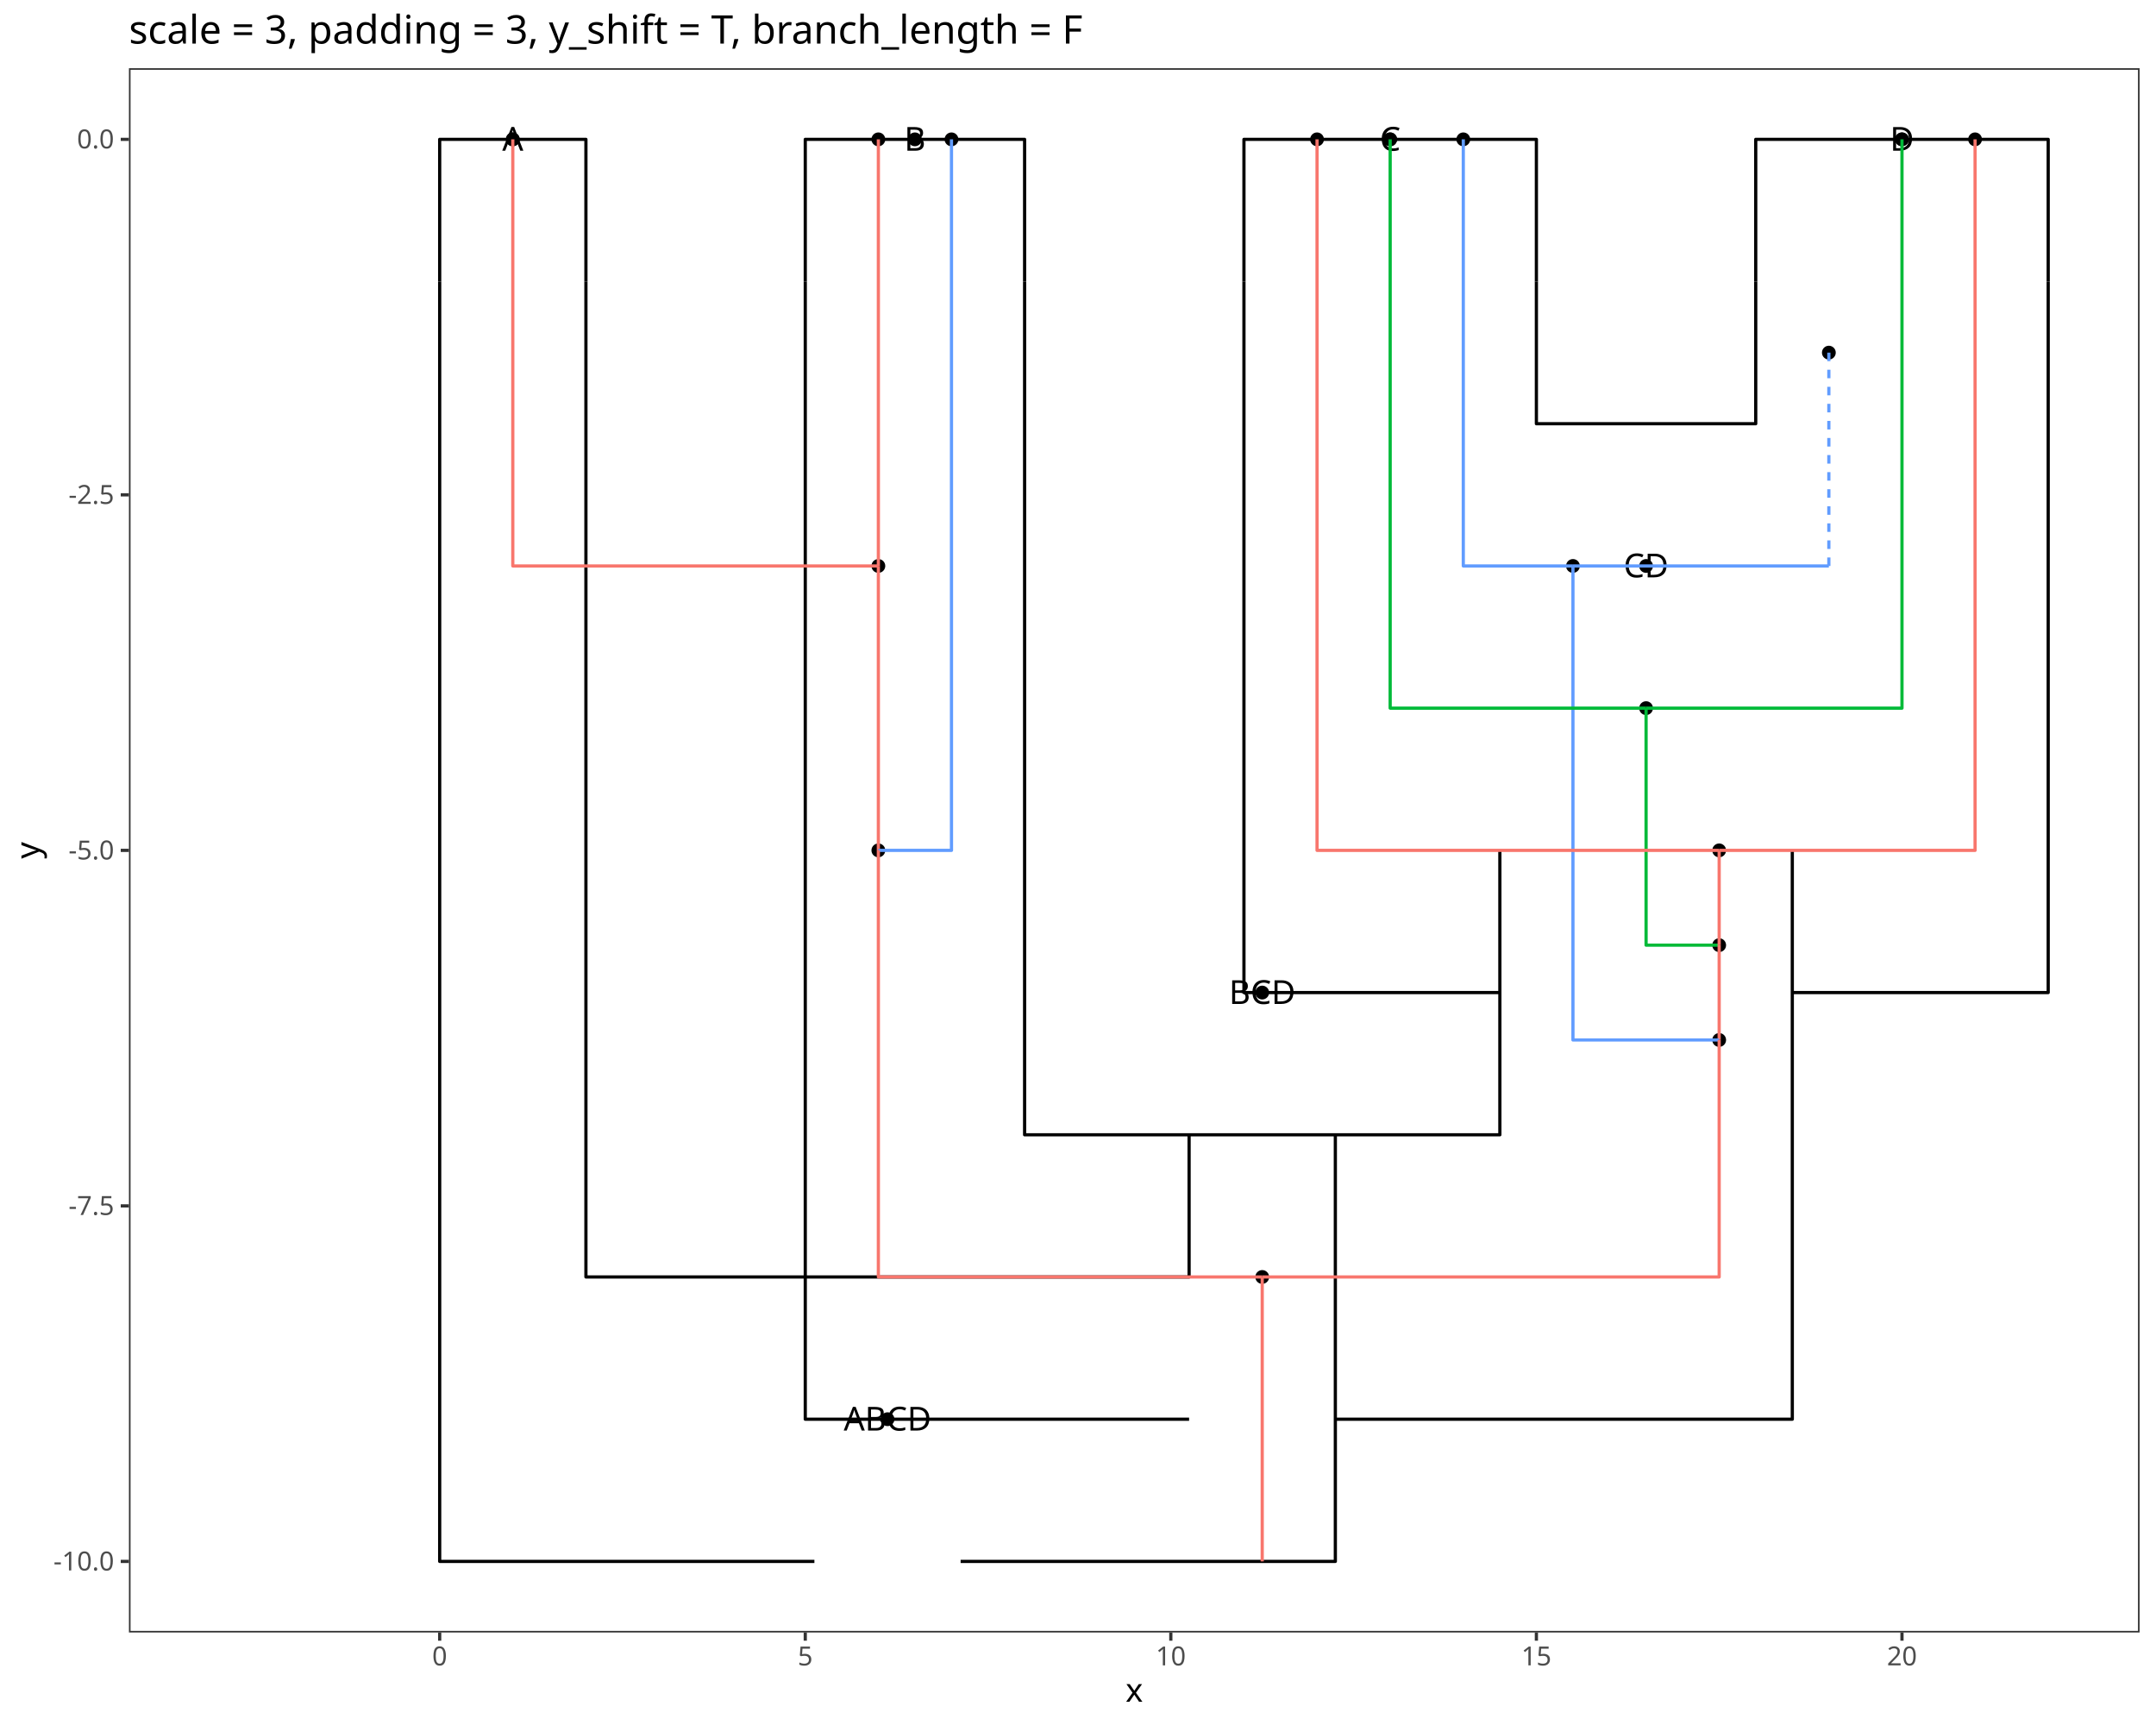
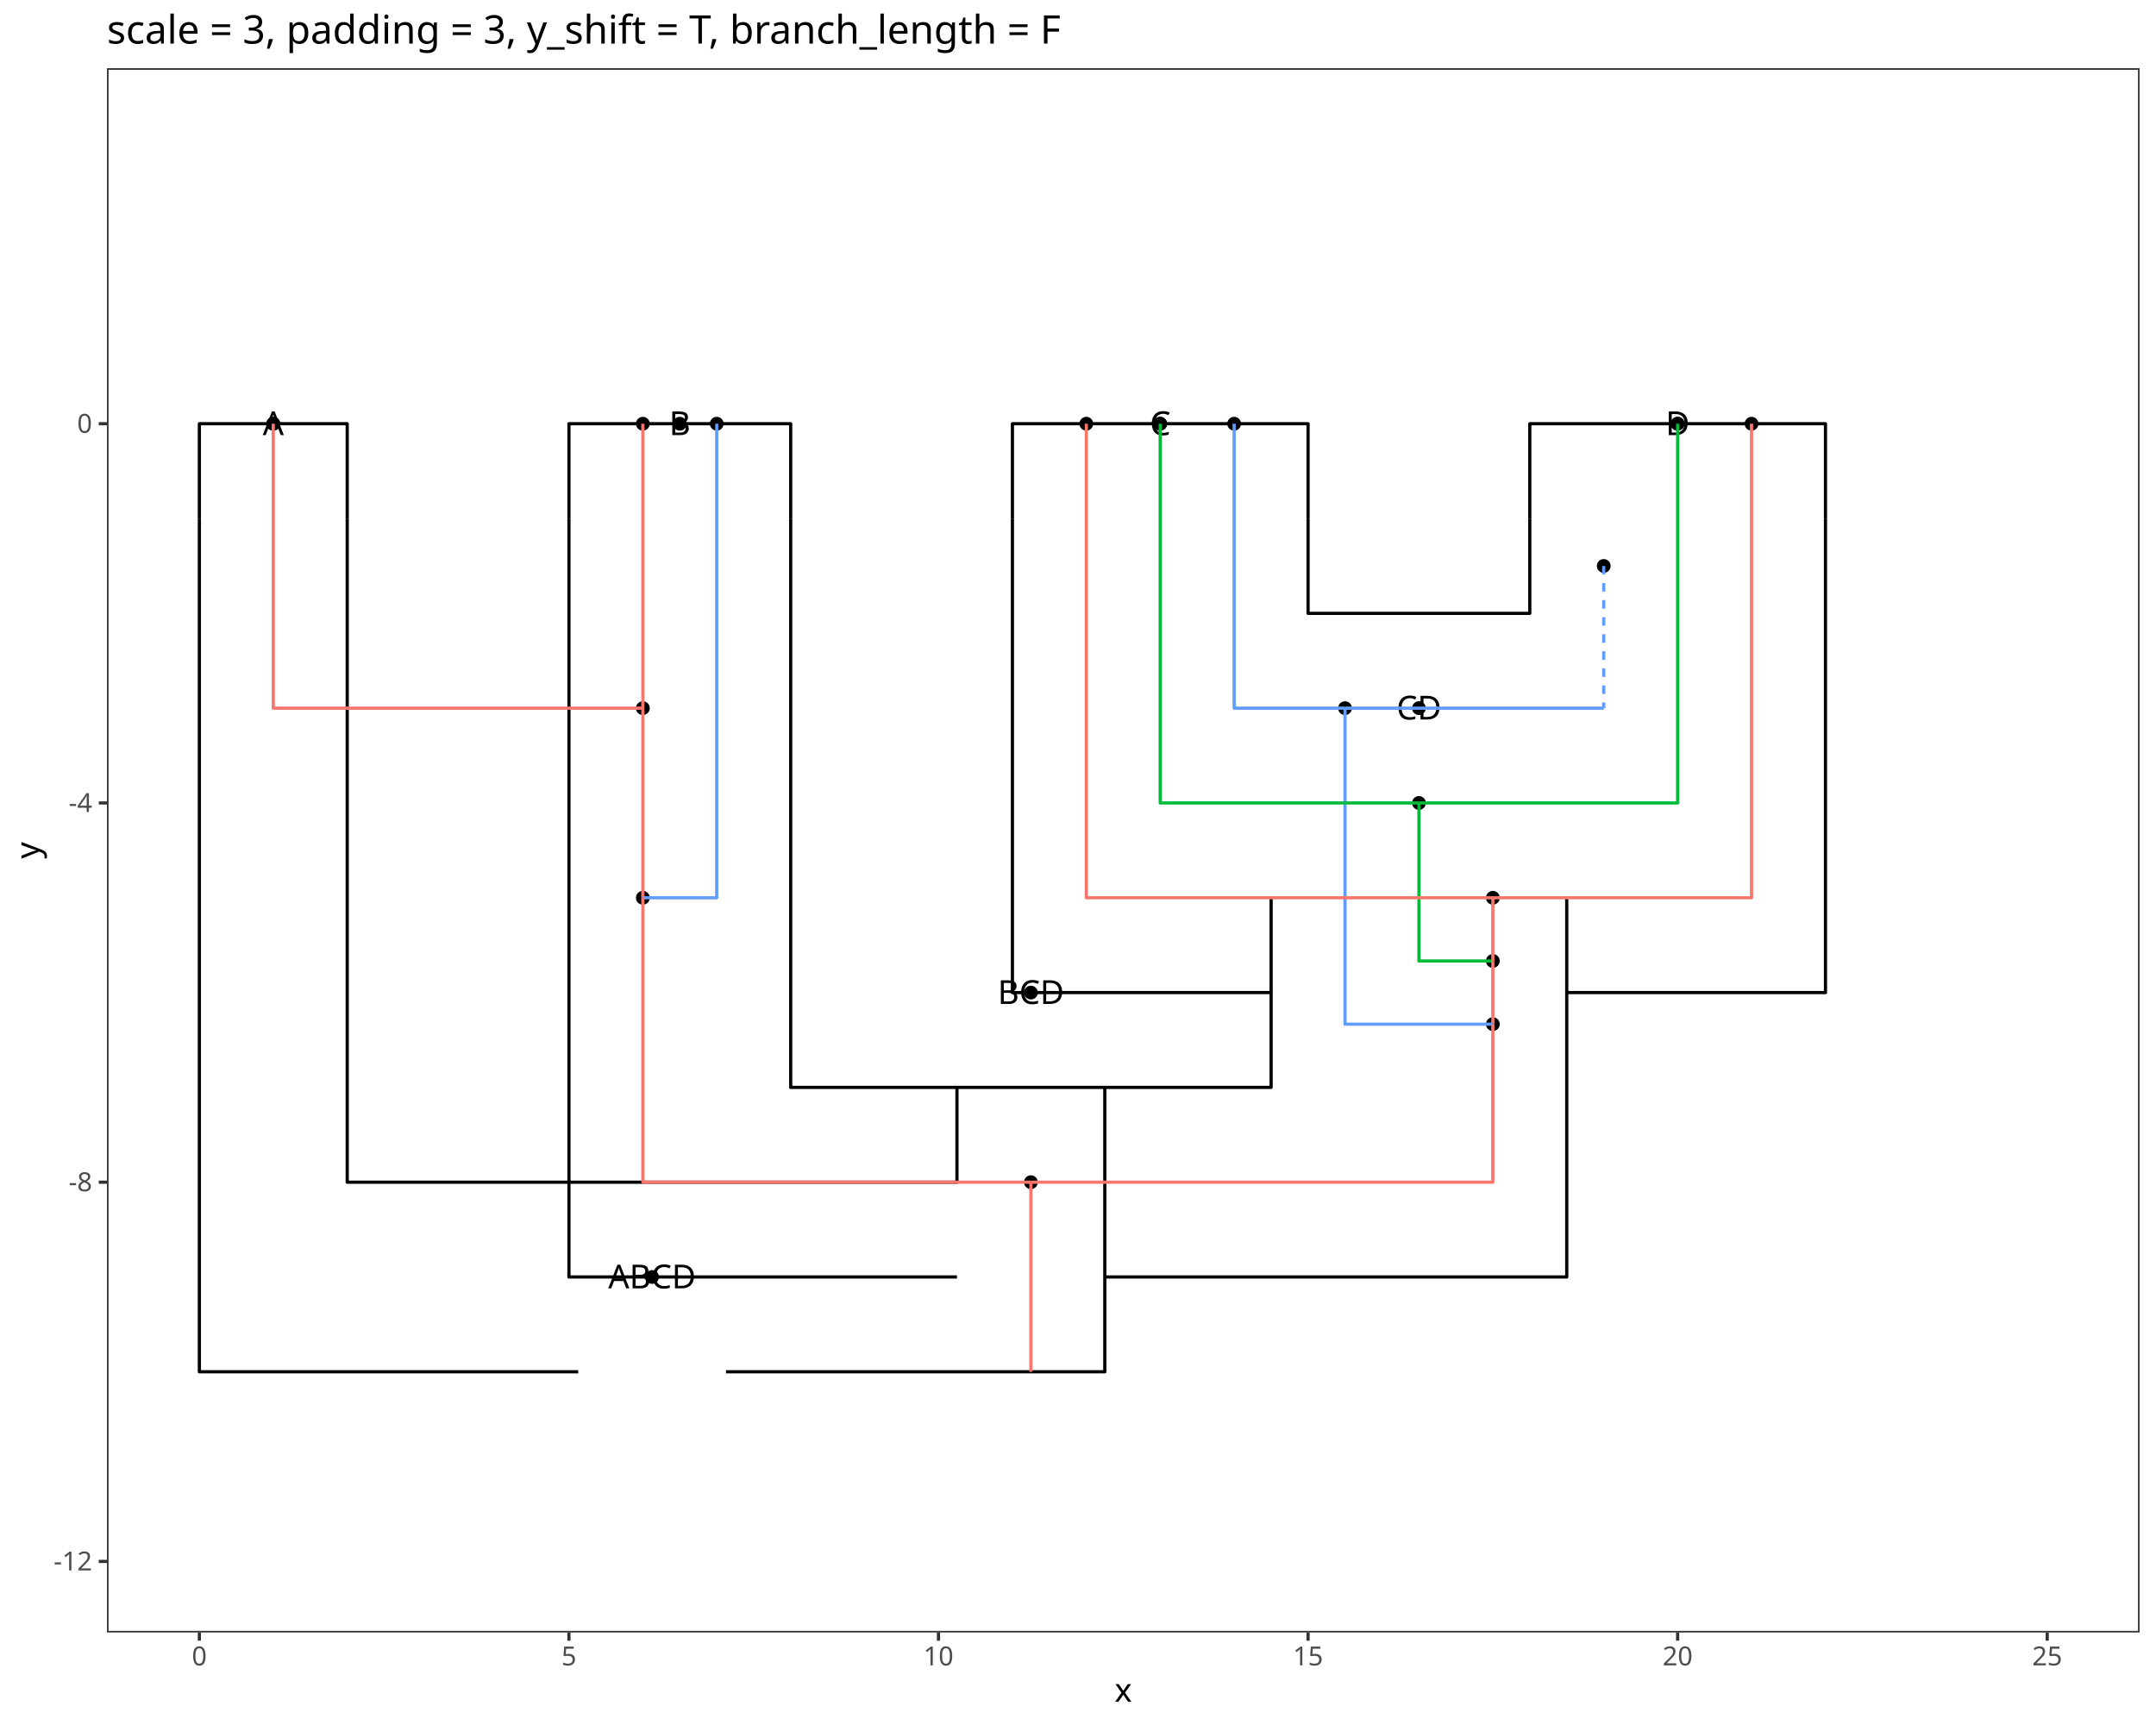
<svg xmlns="http://www.w3.org/2000/svg" class="svglite" data-engine-version="2.0" width="720.00pt" height="576.00pt" viewBox="0 0 720.00 576.00">
  <defs>
    <style type="text/css">
    .svglite line, .svglite polyline, .svglite polygon, .svglite path, .svglite rect, .svglite circle {
      fill: none;
      stroke: #000000;
      stroke-linecap: round;
      stroke-linejoin: round;
      stroke-miterlimit: 10.00;
    }
  </style>
  </defs>
  <rect width="100%" height="100%" style="stroke: none; fill: #FFFFFF;" />
  <defs>
    <clipPath id="cpMC4wMHw3MjAuMDB8MC4wMHw1NzYuMDA=">
      <rect x="0.00" y="0.00" width="720.00" height="576.00" />
    </clipPath>
  </defs>
  <g clip-path="url(#cpMC4wMHw3MjAuMDB8MC4wMHw1NzYuMDA=)">
    <rect x="0.00" y="0.00" width="720.00" height="576.00" style="stroke-width: 1.07; stroke: #FFFFFF; fill: #FFFFFF;" />
  </g>
  <defs>
-     <clipPath id="cpNDMuMDZ8NzE0LjUyfDIyLjc4fDU0NS4xMQ==">
-       <rect x="43.06" y="22.78" width="671.46" height="522.33" />
+     <clipPath id="cpMzUuNzJ8NzE0LjUyfDIyLjc4fDU0NS4xMQ==">
+       <rect x="35.72" y="22.78" width="678.80" height="522.33" />
    </clipPath>
  </defs>
-   <g clip-path="url(#cpNDMuMDZ8NzE0LjUyfDIyLjc4fDU0NS4xMQ==)">
-     <rect x="43.06" y="22.78" width="671.46" height="522.33" style="stroke-width: 1.07; stroke: none; fill: #FFFFFF;" />
-     <polyline points="146.83,94.01 146.83,46.53 195.67,46.53 195.67,94.01 " style="stroke-width: 1.07; stroke-linecap: butt;" />
-     <polyline points="195.67,94.01 195.67,426.40 397.10,426.40 397.10,378.92 " style="stroke-width: 1.07; stroke-linecap: butt;" />
-     <polyline points="146.83,94.01 146.83,521.37 271.97,521.37 " style="stroke-width: 1.07; stroke-linecap: butt;" />
-     <polyline points="320.80,521.37 445.94,521.37 445.94,378.92 " style="stroke-width: 1.07; stroke-linecap: butt;" />
-     <polyline points="268.92,94.01 268.92,46.53 342.17,46.53 342.17,94.01 " style="stroke-width: 1.07; stroke-linecap: butt;" />
-     <polyline points="342.17,94.01 342.17,378.92 500.88,378.92 500.88,283.95 " style="stroke-width: 1.07; stroke-linecap: butt;" />
-     <polyline points="268.92,94.01 268.92,473.89 397.10,473.89 " style="stroke-width: 1.07; stroke-linecap: butt;" />
-     <polyline points="445.94,473.89 598.54,473.89 598.54,283.95 " style="stroke-width: 1.07; stroke-linecap: butt;" />
-     <polyline points="415.42,94.01 415.42,46.53 513.08,46.53 513.08,94.01 " style="stroke-width: 1.07; stroke-linecap: butt;" />
-     <polyline points="513.08,94.01 513.08,141.49 586.33,141.49 586.33,94.01 " style="stroke-width: 1.07; stroke-linecap: butt;" />
-     <polyline points="415.42,94.01 415.42,331.43 500.88,331.43 " style="stroke-width: 1.07; stroke-linecap: butt;" />
-     <polyline points="598.54,331.43 684.00,331.43 684.00,94.01 " style="stroke-width: 1.07; stroke-linecap: butt;" />
-     <polyline points="586.33,94.01 586.33,46.53 684.00,46.53 684.00,94.01 " style="stroke-width: 1.07; stroke-linecap: butt;" />
-     <circle cx="296.39" cy="473.89" r="1.95" style="stroke-width: 0.71; fill: #000000;" />
-     <circle cx="171.25" cy="46.53" r="1.95" style="stroke-width: 0.71; fill: #000000;" />
-     <circle cx="421.52" cy="331.43" r="1.95" style="stroke-width: 0.71; fill: #000000;" />
-     <circle cx="305.54" cy="46.53" r="1.95" style="stroke-width: 0.71; fill: #000000;" />
-     <circle cx="549.71" cy="188.98" r="1.95" style="stroke-width: 0.71; fill: #000000;" />
-     <circle cx="464.25" cy="46.53" r="1.95" style="stroke-width: 0.71; fill: #000000;" />
-     <circle cx="635.17" cy="46.53" r="1.95" style="stroke-width: 0.71; fill: #000000;" />
-     <text x="296.39" y="477.68" text-anchor="middle" style="font-size: 11.04px; font-family: sans;" textLength="30.68px" lengthAdjust="spacingAndGlyphs">ABCD</text>
-     <text x="171.25" y="50.32" text-anchor="middle" style="font-size: 11.04px; font-family: sans;" textLength="7.37px" lengthAdjust="spacingAndGlyphs">A</text>
-     <text x="421.52" y="335.23" text-anchor="middle" style="font-size: 11.04px; font-family: sans;" textLength="23.32px" lengthAdjust="spacingAndGlyphs">BCD</text>
-     <text x="305.54" y="50.32" text-anchor="middle" style="font-size: 11.04px; font-family: sans;" textLength="7.37px" lengthAdjust="spacingAndGlyphs">B</text>
-     <text x="549.71" y="192.78" text-anchor="middle" style="font-size: 11.04px; font-family: sans;" textLength="15.95px" lengthAdjust="spacingAndGlyphs">CD</text>
-     <text x="464.25" y="50.32" text-anchor="middle" style="font-size: 11.04px; font-family: sans;" textLength="7.98px" lengthAdjust="spacingAndGlyphs">C</text>
-     <text x="635.17" y="50.32" text-anchor="middle" style="font-size: 11.04px; font-family: sans;" textLength="7.98px" lengthAdjust="spacingAndGlyphs">D</text>
-     <circle cx="421.52" cy="426.40" r="1.95" style="stroke-width: 0.71; fill: #000000;" />
-     <circle cx="293.33" cy="283.95" r="1.95" style="stroke-width: 0.71; fill: #000000;" />
-     <circle cx="293.33" cy="188.98" r="1.95" style="stroke-width: 0.71; fill: #000000;" />
-     <circle cx="171.25" cy="46.53" r="1.95" style="stroke-width: 0.71; fill: #000000;" />
-     <circle cx="293.33" cy="46.53" r="1.95" style="stroke-width: 0.71; fill: #000000;" />
-     <circle cx="317.75" cy="46.53" r="1.95" style="stroke-width: 0.71; fill: #000000;" />
-     <circle cx="574.12" cy="347.26" r="1.95" style="stroke-width: 0.71; fill: #000000;" />
-     <circle cx="574.12" cy="315.60" r="1.95" style="stroke-width: 0.71; fill: #000000;" />
-     <circle cx="574.12" cy="283.95" r="1.95" style="stroke-width: 0.71; fill: #000000;" />
-     <circle cx="439.83" cy="46.53" r="1.95" style="stroke-width: 0.71; fill: #000000;" />
-     <circle cx="659.58" cy="46.53" r="1.95" style="stroke-width: 0.71; fill: #000000;" />
-     <circle cx="549.71" cy="236.46" r="1.95" style="stroke-width: 0.71; fill: #000000;" />
-     <circle cx="464.25" cy="46.53" r="1.95" style="stroke-width: 0.71; fill: #000000;" />
-     <circle cx="635.17" cy="46.53" r="1.95" style="stroke-width: 0.71; fill: #000000;" />
-     <circle cx="525.29" cy="188.98" r="1.95" style="stroke-width: 0.71; fill: #000000;" />
-     <circle cx="488.67" cy="46.53" r="1.95" style="stroke-width: 0.71; fill: #000000;" />
-     <circle cx="610.75" cy="117.75" r="1.95" style="stroke-width: 0.71; fill: #000000;" />
-     <polyline points="549.71,236.46 635.17,236.46 635.17,46.53 " style="stroke-width: 1.07; stroke: #00BA38; stroke-linecap: butt;" />
-     <polyline points="549.71,236.46 549.71,315.60 574.12,315.60 " style="stroke-width: 1.07; stroke: #00BA38; stroke-linecap: butt;" />
-     <polyline points="574.12,347.26 574.12,347.26 574.12,315.60 " style="stroke-width: 1.07; stroke: #F8766D; stroke-linecap: butt;" />
-     <polyline points="488.67,46.53 488.67,188.98 525.29,188.98 " style="stroke-width: 1.07; stroke: #619CFF; stroke-linecap: butt;" />
-     <polyline points="525.29,188.98 610.75,188.98 " style="stroke-width: 1.07; stroke: #619CFF; stroke-linecap: butt;" />
-     <polyline points="610.75,117.75 610.75,188.98 " style="stroke-width: 1.07; stroke: #619CFF; stroke-dasharray: 2.85,2.85; stroke-linecap: butt;" />
-     <polyline points="525.29,188.98 525.29,347.26 574.12,347.26 " style="stroke-width: 1.07; stroke: #619CFF; stroke-linecap: butt;" />
-     <polyline points="421.52,426.40 574.12,426.40 574.12,347.26 " style="stroke-width: 1.07; stroke: #F8766D; stroke-linecap: butt;" />
-     <polyline points="421.52,426.40 421.52,521.37 " style="stroke-width: 1.07; stroke: #F8766D; stroke-linecap: butt;" />
-     <polyline points="171.25,46.53 171.25,188.98 293.33,188.98 " style="stroke-width: 1.07; stroke: #F8766D; stroke-linecap: butt;" />
-     <polyline points="293.33,188.98 293.33,188.98 293.33,46.53 " style="stroke-width: 1.07; stroke: #F8766D; stroke-linecap: butt;" />
-     <polyline points="293.33,283.95 293.33,283.95 293.33,188.98 " style="stroke-width: 1.07; stroke: #F8766D; stroke-linecap: butt;" />
-     <polyline points="293.33,283.95 317.75,283.95 317.75,46.53 " style="stroke-width: 1.07; stroke: #619CFF; stroke-linecap: butt;" />
-     <polyline points="293.33,283.95 293.33,426.40 421.52,426.40 " style="stroke-width: 1.07; stroke: #F8766D; stroke-linecap: butt;" />
-     <polyline points="439.83,46.53 439.83,283.95 574.12,283.95 " style="stroke-width: 1.07; stroke: #F8766D; stroke-linecap: butt;" />
-     <polyline points="574.12,283.95 659.58,283.95 659.58,46.53 " style="stroke-width: 1.07; stroke: #F8766D; stroke-linecap: butt;" />
-     <polyline points="574.12,315.60 574.12,315.60 574.12,283.95 " style="stroke-width: 1.07; stroke: #F8766D; stroke-linecap: butt;" />
-     <polyline points="464.25,46.53 464.25,236.46 549.71,236.46 " style="stroke-width: 1.07; stroke: #00BA38; stroke-linecap: butt;" />
-     <circle cx="73.58" cy="46.53" r="1.95" style="stroke-width: 0.71; stroke: none;" />
-     <rect x="43.06" y="22.78" width="671.46" height="522.33" style="stroke-width: 1.07; stroke: #333333;" />
+   <g clip-path="url(#cpMzUuNzJ8NzE0LjUyfDIyLjc4fDU0NS4xMQ==)">
+     <rect x="35.72" y="22.78" width="678.80" height="522.33" style="stroke-width: 1.07; stroke: none; fill: #FFFFFF;" />
+     <polyline points="66.58,173.15 66.58,141.49 115.95,141.49 115.95,173.15 " style="stroke-width: 1.07; stroke-linecap: butt;" />
+     <polyline points="115.95,173.15 115.95,394.75 319.58,394.75 319.58,363.09 " style="stroke-width: 1.07; stroke-linecap: butt;" />
+     <polyline points="66.58,173.15 66.58,458.06 193.08,458.06 " style="stroke-width: 1.07; stroke-linecap: butt;" />
+     <polyline points="242.45,458.06 368.95,458.06 368.95,363.09 " style="stroke-width: 1.07; stroke-linecap: butt;" />
+     <polyline points="190.00,173.15 190.00,141.49 264.05,141.49 264.05,173.15 " style="stroke-width: 1.07; stroke-linecap: butt;" />
+     <polyline points="264.05,173.15 264.05,363.09 424.49,363.09 424.49,299.78 " style="stroke-width: 1.07; stroke-linecap: butt;" />
+     <polyline points="190.00,173.15 190.00,426.40 319.58,426.40 " style="stroke-width: 1.07; stroke-linecap: butt;" />
+     <polyline points="368.95,426.40 523.22,426.40 523.22,299.78 " style="stroke-width: 1.07; stroke-linecap: butt;" />
+     <polyline points="338.10,173.15 338.10,141.49 436.83,141.49 436.83,173.15 " style="stroke-width: 1.07; stroke-linecap: butt;" />
+     <polyline points="436.83,173.15 436.83,204.81 510.88,204.81 510.88,173.15 " style="stroke-width: 1.07; stroke-linecap: butt;" />
+     <polyline points="338.10,173.15 338.10,331.43 424.49,331.43 " style="stroke-width: 1.07; stroke-linecap: butt;" />
+     <polyline points="523.22,331.43 609.62,331.43 609.62,173.15 " style="stroke-width: 1.07; stroke-linecap: butt;" />
+     <polyline points="510.88,173.15 510.88,141.49 609.62,141.49 609.62,173.15 " style="stroke-width: 1.07; stroke-linecap: butt;" />
+     <circle cx="217.76" cy="426.40" r="1.95" style="stroke-width: 0.71; fill: #000000;" />
+     <circle cx="91.26" cy="141.49" r="1.95" style="stroke-width: 0.71; fill: #000000;" />
+     <circle cx="344.27" cy="331.43" r="1.95" style="stroke-width: 0.71; fill: #000000;" />
+     <circle cx="227.02" cy="141.49" r="1.95" style="stroke-width: 0.71; fill: #000000;" />
+     <circle cx="473.86" cy="236.46" r="1.95" style="stroke-width: 0.71; fill: #000000;" />
+     <circle cx="387.46" cy="141.49" r="1.95" style="stroke-width: 0.71; fill: #000000;" />
+     <circle cx="560.25" cy="141.49" r="1.95" style="stroke-width: 0.71; fill: #000000;" />
+     <text x="217.76" y="430.20" text-anchor="middle" style="font-size: 11.04px; font-family: sans;" textLength="30.68px" lengthAdjust="spacingAndGlyphs">ABCD</text>
+     <text x="91.26" y="145.29" text-anchor="middle" style="font-size: 11.04px; font-family: sans;" textLength="7.37px" lengthAdjust="spacingAndGlyphs">A</text>
+     <text x="344.27" y="335.23" text-anchor="middle" style="font-size: 11.04px; font-family: sans;" textLength="23.32px" lengthAdjust="spacingAndGlyphs">BCD</text>
+     <text x="227.02" y="145.29" text-anchor="middle" style="font-size: 11.04px; font-family: sans;" textLength="7.37px" lengthAdjust="spacingAndGlyphs">B</text>
+     <text x="473.86" y="240.26" text-anchor="middle" style="font-size: 11.04px; font-family: sans;" textLength="15.95px" lengthAdjust="spacingAndGlyphs">CD</text>
+     <text x="387.46" y="145.29" text-anchor="middle" style="font-size: 11.04px; font-family: sans;" textLength="7.98px" lengthAdjust="spacingAndGlyphs">C</text>
+     <text x="560.25" y="145.29" text-anchor="middle" style="font-size: 11.04px; font-family: sans;" textLength="7.98px" lengthAdjust="spacingAndGlyphs">D</text>
+     <circle cx="344.27" cy="394.75" r="1.95" style="stroke-width: 0.71; fill: #000000;" />
+     <circle cx="214.68" cy="299.78" r="1.95" style="stroke-width: 0.71; fill: #000000;" />
+     <circle cx="214.68" cy="236.46" r="1.95" style="stroke-width: 0.71; fill: #000000;" />
+     <circle cx="91.26" cy="141.49" r="1.95" style="stroke-width: 0.71; fill: #000000;" />
+     <circle cx="214.68" cy="141.49" r="1.95" style="stroke-width: 0.71; fill: #000000;" />
+     <circle cx="239.36" cy="141.49" r="1.95" style="stroke-width: 0.71; fill: #000000;" />
+     <circle cx="498.54" cy="341.98" r="1.95" style="stroke-width: 0.71; fill: #000000;" />
+     <circle cx="498.54" cy="320.88" r="1.95" style="stroke-width: 0.71; fill: #000000;" />
+     <circle cx="498.54" cy="299.78" r="1.95" style="stroke-width: 0.71; fill: #000000;" />
+     <circle cx="362.78" cy="141.49" r="1.95" style="stroke-width: 0.71; fill: #000000;" />
+     <circle cx="584.93" cy="141.49" r="1.95" style="stroke-width: 0.71; fill: #000000;" />
+     <circle cx="473.86" cy="268.12" r="1.95" style="stroke-width: 0.71; fill: #000000;" />
+     <circle cx="387.46" cy="141.49" r="1.95" style="stroke-width: 0.71; fill: #000000;" />
+     <circle cx="560.25" cy="141.49" r="1.95" style="stroke-width: 0.71; fill: #000000;" />
+     <circle cx="449.17" cy="236.46" r="1.95" style="stroke-width: 0.71; fill: #000000;" />
+     <circle cx="412.15" cy="141.49" r="1.95" style="stroke-width: 0.71; fill: #000000;" />
+     <circle cx="535.57" cy="188.98" r="1.95" style="stroke-width: 0.71; fill: #000000;" />
+     <polyline points="473.86,268.12 560.25,268.12 560.25,141.49 " style="stroke-width: 1.07; stroke: #00BA38; stroke-linecap: butt;" />
+     <polyline points="473.86,268.12 473.86,320.88 498.54,320.88 " style="stroke-width: 1.07; stroke: #00BA38; stroke-linecap: butt;" />
+     <polyline points="498.54,341.98 498.54,341.98 498.54,320.88 " style="stroke-width: 1.07; stroke: #F8766D; stroke-linecap: butt;" />
+     <polyline points="412.15,141.49 412.15,236.46 449.17,236.46 " style="stroke-width: 1.07; stroke: #619CFF; stroke-linecap: butt;" />
+     <polyline points="449.17,236.46 535.57,236.46 " style="stroke-width: 1.07; stroke: #619CFF; stroke-linecap: butt;" />
+     <polyline points="535.57,188.98 535.57,236.46 " style="stroke-width: 1.07; stroke: #619CFF; stroke-dasharray: 2.85,2.85; stroke-linecap: butt;" />
+     <polyline points="449.17,236.46 449.17,341.98 498.54,341.98 " style="stroke-width: 1.07; stroke: #619CFF; stroke-linecap: butt;" />
+     <polyline points="344.27,394.75 498.54,394.75 498.54,341.98 " style="stroke-width: 1.07; stroke: #F8766D; stroke-linecap: butt;" />
+     <polyline points="344.27,394.75 344.27,458.06 " style="stroke-width: 1.07; stroke: #F8766D; stroke-linecap: butt;" />
+     <polyline points="91.26,141.49 91.26,236.46 214.68,236.46 " style="stroke-width: 1.07; stroke: #F8766D; stroke-linecap: butt;" />
+     <polyline points="214.68,236.46 214.68,236.46 214.68,141.49 " style="stroke-width: 1.07; stroke: #F8766D; stroke-linecap: butt;" />
+     <polyline points="214.68,299.78 214.68,299.78 214.68,236.46 " style="stroke-width: 1.07; stroke: #F8766D; stroke-linecap: butt;" />
+     <polyline points="214.68,299.78 239.36,299.78 239.36,141.49 " style="stroke-width: 1.07; stroke: #619CFF; stroke-linecap: butt;" />
+     <polyline points="214.68,299.78 214.68,394.75 344.27,394.75 " style="stroke-width: 1.07; stroke: #F8766D; stroke-linecap: butt;" />
+     <polyline points="362.78,141.49 362.78,299.78 498.54,299.78 " style="stroke-width: 1.07; stroke: #F8766D; stroke-linecap: butt;" />
+     <polyline points="498.54,299.78 584.93,299.78 584.93,141.49 " style="stroke-width: 1.07; stroke: #F8766D; stroke-linecap: butt;" />
+     <polyline points="498.54,320.88 498.54,320.88 498.54,299.78 " style="stroke-width: 1.07; stroke: #F8766D; stroke-linecap: butt;" />
+     <polyline points="387.46,141.49 387.46,268.12 473.86,268.12 " style="stroke-width: 1.07; stroke: #00BA38; stroke-linecap: butt;" />
+     <circle cx="683.67" cy="46.53" r="1.95" style="stroke-width: 0.71; stroke: none;" />
+     <circle cx="217.76" cy="521.37" r="1.95" style="stroke-width: 0.71; stroke: none;" />
+     <rect x="35.72" y="22.78" width="678.80" height="522.33" style="stroke-width: 1.07; stroke: #333333;" />
  </g>
  <g clip-path="url(#cpMC4wMHw3MjAuMDB8MC4wMHw1NzYuMDA=)">
-     <text x="38.13" y="524.40" text-anchor="end" style="font-size: 8.80px; fill: #4D4D4D; font-family: sans;" textLength="20.06px" lengthAdjust="spacingAndGlyphs">-10.0</text>
-     <text x="38.13" y="405.69" text-anchor="end" style="font-size: 8.80px; fill: #4D4D4D; font-family: sans;" textLength="15.16px" lengthAdjust="spacingAndGlyphs">-7.5</text>
-     <text x="38.13" y="286.98" text-anchor="end" style="font-size: 8.80px; fill: #4D4D4D; font-family: sans;" textLength="15.16px" lengthAdjust="spacingAndGlyphs">-5.0</text>
-     <text x="38.13" y="168.26" text-anchor="end" style="font-size: 8.80px; fill: #4D4D4D; font-family: sans;" textLength="15.16px" lengthAdjust="spacingAndGlyphs">-2.5</text>
-     <text x="38.13" y="49.55" text-anchor="end" style="font-size: 8.80px; fill: #4D4D4D; font-family: sans;" textLength="12.23px" lengthAdjust="spacingAndGlyphs">0.0</text>
-     <polyline points="40.32,521.37 43.06,521.37 " style="stroke-width: 1.07; stroke: #333333; stroke-linecap: butt;" />
-     <polyline points="40.32,402.66 43.06,402.66 " style="stroke-width: 1.07; stroke: #333333; stroke-linecap: butt;" />
-     <polyline points="40.32,283.95 43.06,283.95 " style="stroke-width: 1.07; stroke: #333333; stroke-linecap: butt;" />
-     <polyline points="40.32,165.24 43.06,165.24 " style="stroke-width: 1.07; stroke: #333333; stroke-linecap: butt;" />
-     <polyline points="40.32,46.53 43.06,46.53 " style="stroke-width: 1.07; stroke: #333333; stroke-linecap: butt;" />
-     <polyline points="146.83,547.85 146.83,545.11 " style="stroke-width: 1.07; stroke: #333333; stroke-linecap: butt;" />
-     <polyline points="268.92,547.85 268.92,545.11 " style="stroke-width: 1.07; stroke: #333333; stroke-linecap: butt;" />
-     <polyline points="391.00,547.85 391.00,545.11 " style="stroke-width: 1.07; stroke: #333333; stroke-linecap: butt;" />
-     <polyline points="513.08,547.85 513.08,545.11 " style="stroke-width: 1.07; stroke: #333333; stroke-linecap: butt;" />
-     <polyline points="635.17,547.85 635.17,545.11 " style="stroke-width: 1.07; stroke: #333333; stroke-linecap: butt;" />
-     <text x="146.83" y="556.10" text-anchor="middle" style="font-size: 8.80px; fill: #4D4D4D; font-family: sans;" textLength="4.89px" lengthAdjust="spacingAndGlyphs">0</text>
-     <text x="268.92" y="556.10" text-anchor="middle" style="font-size: 8.80px; fill: #4D4D4D; font-family: sans;" textLength="4.89px" lengthAdjust="spacingAndGlyphs">5</text>
-     <text x="391.00" y="556.10" text-anchor="middle" style="font-size: 8.80px; fill: #4D4D4D; font-family: sans;" textLength="9.79px" lengthAdjust="spacingAndGlyphs">10</text>
-     <text x="513.08" y="556.10" text-anchor="middle" style="font-size: 8.80px; fill: #4D4D4D; font-family: sans;" textLength="9.79px" lengthAdjust="spacingAndGlyphs">15</text>
-     <text x="635.17" y="556.10" text-anchor="middle" style="font-size: 8.80px; fill: #4D4D4D; font-family: sans;" textLength="9.79px" lengthAdjust="spacingAndGlyphs">20</text>
-     <text x="378.79" y="568.24" text-anchor="middle" style="font-size: 11.00px; font-family: sans;" textLength="5.50px" lengthAdjust="spacingAndGlyphs">x</text>
+     <text x="30.79" y="524.40" text-anchor="end" style="font-size: 8.80px; fill: #4D4D4D; font-family: sans;" textLength="12.72px" lengthAdjust="spacingAndGlyphs">-12</text>
+     <text x="30.79" y="397.77" text-anchor="end" style="font-size: 8.80px; fill: #4D4D4D; font-family: sans;" textLength="7.82px" lengthAdjust="spacingAndGlyphs">-8</text>
+     <text x="30.79" y="271.15" text-anchor="end" style="font-size: 8.80px; fill: #4D4D4D; font-family: sans;" textLength="7.82px" lengthAdjust="spacingAndGlyphs">-4</text>
+     <text x="30.79" y="144.52" text-anchor="end" style="font-size: 8.80px; fill: #4D4D4D; font-family: sans;" textLength="4.89px" lengthAdjust="spacingAndGlyphs">0</text>
+     <polyline points="32.98,521.37 35.72,521.37 " style="stroke-width: 1.07; stroke: #333333; stroke-linecap: butt;" />
+     <polyline points="32.98,394.75 35.72,394.75 " style="stroke-width: 1.07; stroke: #333333; stroke-linecap: butt;" />
+     <polyline points="32.98,268.12 35.72,268.12 " style="stroke-width: 1.07; stroke: #333333; stroke-linecap: butt;" />
+     <polyline points="32.98,141.49 35.72,141.49 " style="stroke-width: 1.07; stroke: #333333; stroke-linecap: butt;" />
+     <polyline points="66.58,547.85 66.58,545.11 " style="stroke-width: 1.07; stroke: #333333; stroke-linecap: butt;" />
+     <polyline points="190.00,547.85 190.00,545.11 " style="stroke-width: 1.07; stroke: #333333; stroke-linecap: butt;" />
+     <polyline points="313.41,547.85 313.41,545.11 " style="stroke-width: 1.07; stroke: #333333; stroke-linecap: butt;" />
+     <polyline points="436.83,547.85 436.83,545.11 " style="stroke-width: 1.07; stroke: #333333; stroke-linecap: butt;" />
+     <polyline points="560.25,547.85 560.25,545.11 " style="stroke-width: 1.07; stroke: #333333; stroke-linecap: butt;" />
+     <polyline points="683.67,547.85 683.67,545.11 " style="stroke-width: 1.07; stroke: #333333; stroke-linecap: butt;" />
+     <text x="66.58" y="556.10" text-anchor="middle" style="font-size: 8.80px; fill: #4D4D4D; font-family: sans;" textLength="4.89px" lengthAdjust="spacingAndGlyphs">0</text>
+     <text x="190.00" y="556.10" text-anchor="middle" style="font-size: 8.80px; fill: #4D4D4D; font-family: sans;" textLength="4.89px" lengthAdjust="spacingAndGlyphs">5</text>
+     <text x="313.41" y="556.10" text-anchor="middle" style="font-size: 8.80px; fill: #4D4D4D; font-family: sans;" textLength="9.79px" lengthAdjust="spacingAndGlyphs">10</text>
+     <text x="436.83" y="556.10" text-anchor="middle" style="font-size: 8.80px; fill: #4D4D4D; font-family: sans;" textLength="9.79px" lengthAdjust="spacingAndGlyphs">15</text>
+     <text x="560.25" y="556.10" text-anchor="middle" style="font-size: 8.80px; fill: #4D4D4D; font-family: sans;" textLength="9.79px" lengthAdjust="spacingAndGlyphs">20</text>
+     <text x="683.67" y="556.10" text-anchor="middle" style="font-size: 8.80px; fill: #4D4D4D; font-family: sans;" textLength="9.79px" lengthAdjust="spacingAndGlyphs">25</text>
+     <text x="375.12" y="568.24" text-anchor="middle" style="font-size: 11.00px; font-family: sans;" textLength="5.50px" lengthAdjust="spacingAndGlyphs">x</text>
    <text transform="translate(13.05,283.95) rotate(-90)" text-anchor="middle" style="font-size: 11.00px; font-family: sans;" textLength="5.50px" lengthAdjust="spacingAndGlyphs">y</text>
-     <text x="43.06" y="14.56" style="font-size: 13.20px; font-family: sans;" textLength="312.64px" lengthAdjust="spacingAndGlyphs">scale = 3, padding = 3, y_shift = T, branch_length = F</text>
+     <text x="35.72" y="14.56" style="font-size: 13.20px; font-family: sans;" textLength="312.64px" lengthAdjust="spacingAndGlyphs">scale = 3, padding = 3, y_shift = T, branch_length = F</text>
  </g>
</svg>
